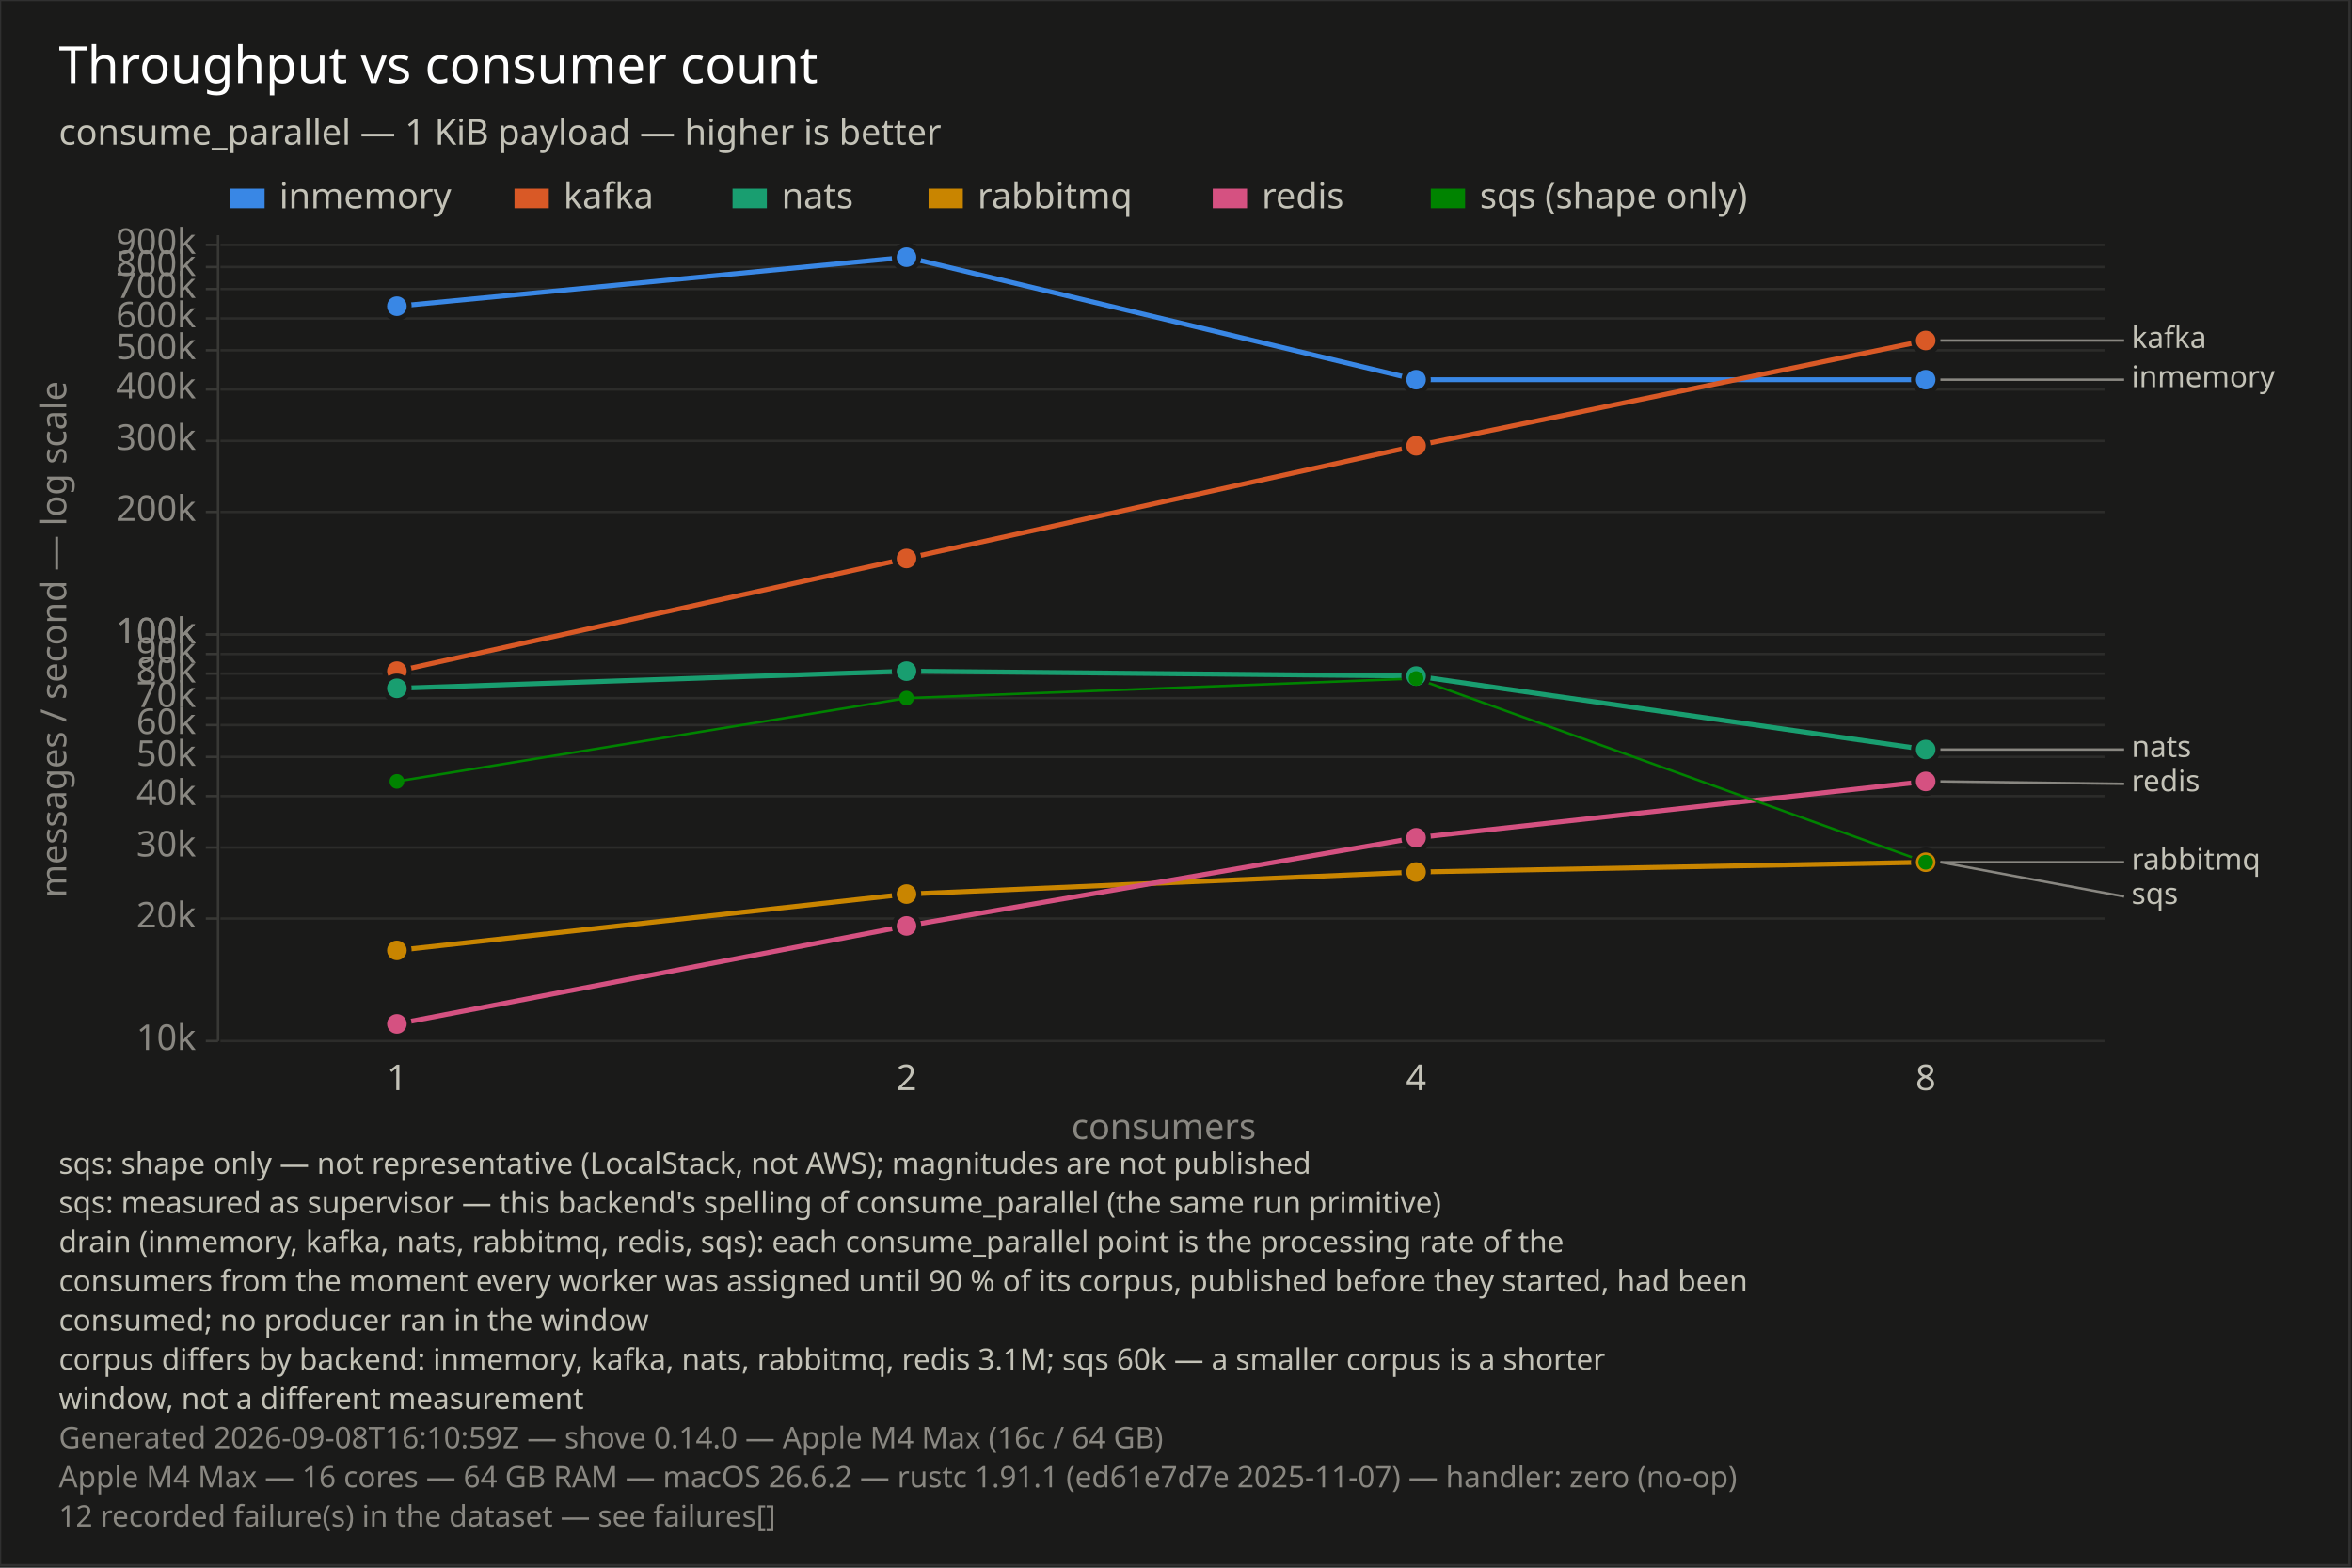
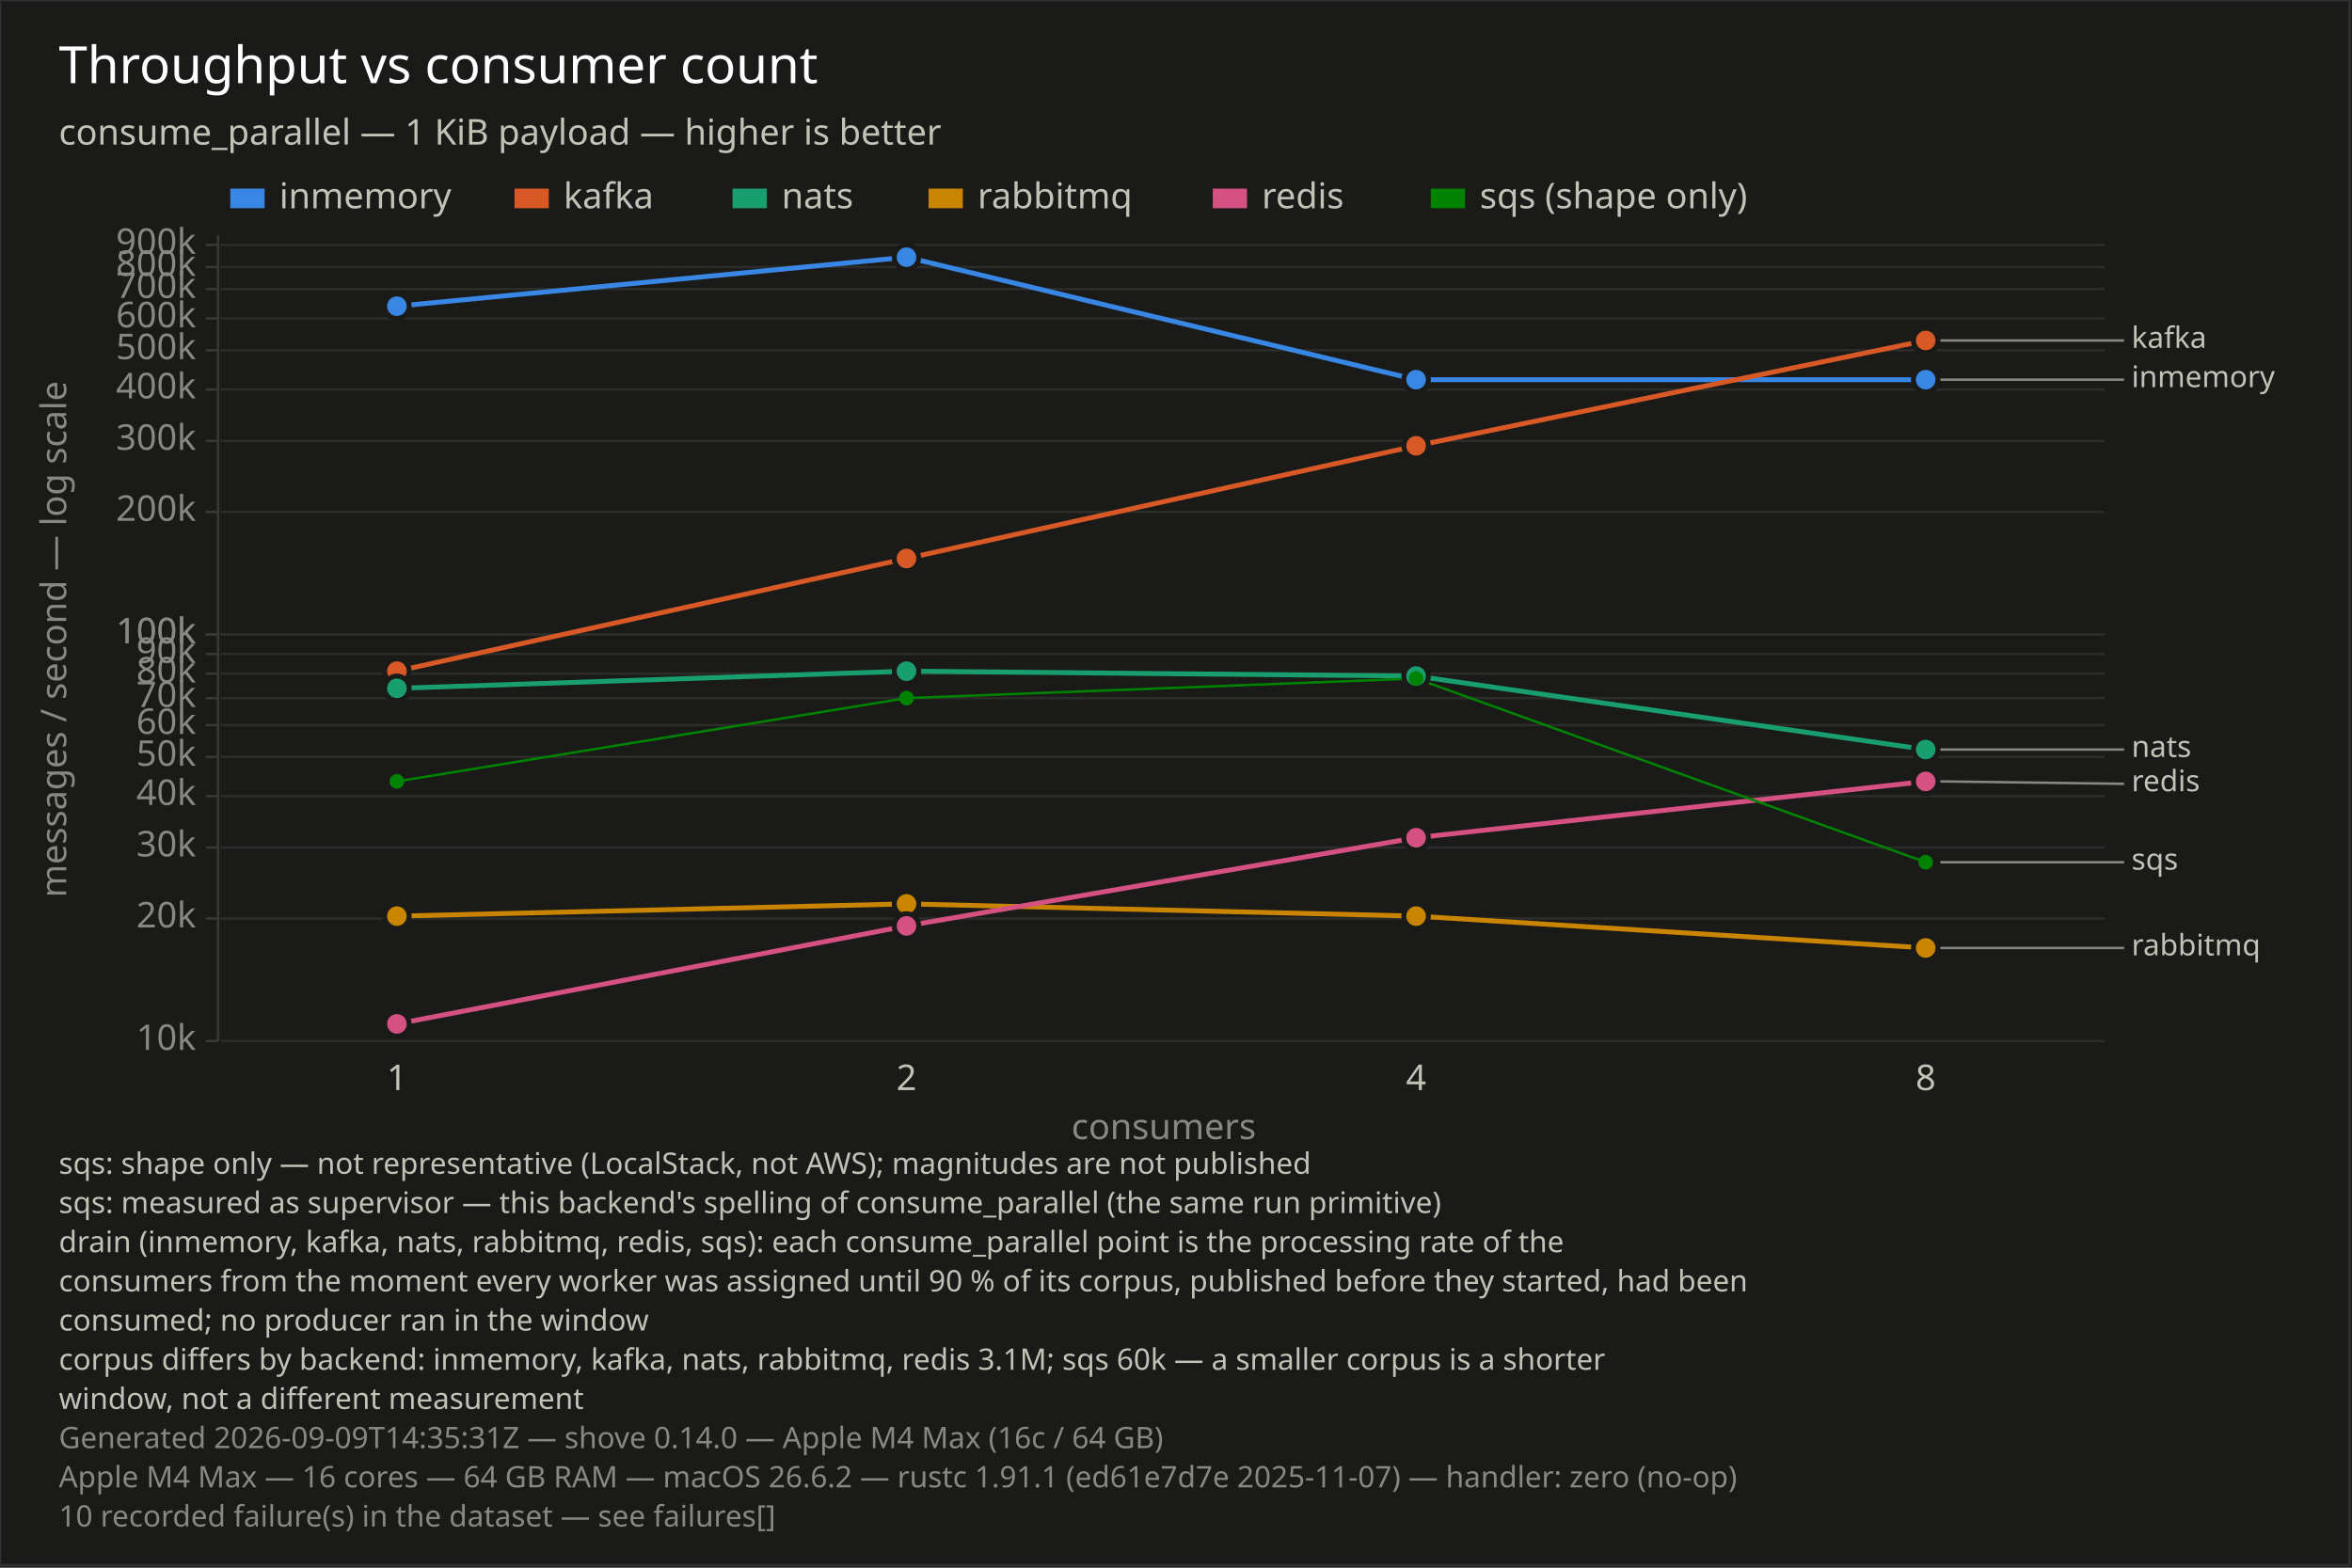
<svg xmlns="http://www.w3.org/2000/svg" width="960" height="640" viewBox="0 0 960 640">
  <rect x="0" y="0" width="960" height="640" opacity="1" fill="#1A1A19" stroke="none" />
  <rect x="0" y="0" width="959" height="639" opacity="0.1" fill="none" stroke="#FFFFFF" />
  <text x="24" y="18" dy="0.76em" text-anchor="start" font-family="sans-serif" font-size="20.968" opacity="1" fill="#FFFFFF">
Throughput vs consumer count
</text>
  <text x="24" y="48" dy="0.76em" text-anchor="start" font-family="sans-serif" font-size="14.516" opacity="1" fill="#C3C2B7">
consume_parallel — 1 KiB payload — higher is better
</text>
  <text x="24" y="470" dy="0.76em" text-anchor="start" font-family="sans-serif" font-size="12.097" opacity="1" fill="#C3C2B7">
sqs: shape only — not representative (LocalStack, not AWS); magnitudes are not published
</text>
  <text x="24" y="486" dy="0.76em" text-anchor="start" font-family="sans-serif" font-size="12.097" opacity="1" fill="#C3C2B7">
sqs: measured as supervisor — this backend's spelling of consume_parallel (the same run primitive)
</text>
  <text x="24" y="502" dy="0.76em" text-anchor="start" font-family="sans-serif" font-size="12.097" opacity="1" fill="#C3C2B7">
drain (inmemory, kafka, nats, rabbitmq, redis, sqs): each consume_parallel point is the processing rate of the
</text>
  <text x="24" y="518" dy="0.76em" text-anchor="start" font-family="sans-serif" font-size="12.097" opacity="1" fill="#C3C2B7">
consumers from the moment every worker was assigned until 90 % of its corpus, published before they started, had been
</text>
  <text x="24" y="534" dy="0.76em" text-anchor="start" font-family="sans-serif" font-size="12.097" opacity="1" fill="#C3C2B7">
consumed; no producer ran in the window
</text>
  <text x="24" y="550" dy="0.76em" text-anchor="start" font-family="sans-serif" font-size="12.097" opacity="1" fill="#C3C2B7">
corpus differs by backend: inmemory, kafka, nats, rabbitmq, redis 3.1M; sqs 60k — a smaller corpus is a shorter
</text>
  <text x="24" y="566" dy="0.76em" text-anchor="start" font-family="sans-serif" font-size="12.097" opacity="1" fill="#C3C2B7">
window, not a different measurement
</text>
  <text x="24" y="582" dy="0.76em" text-anchor="start" font-family="sans-serif" font-size="12.097" opacity="1" fill="#898781">
- Generated 2026-09-08T16:10:59Z — shove 0.14.0 — Apple M4 Max (16c / 64 GB)
+ Generated 2026-09-09T14:35:31Z — shove 0.14.0 — Apple M4 Max (16c / 64 GB)
</text>
  <text x="24" y="598" dy="0.76em" text-anchor="start" font-family="sans-serif" font-size="12.097" opacity="1" fill="#898781">
Apple M4 Max — 16 cores — 64 GB RAM — macOS 26.6.2 — rustc 1.91.1 (ed61e7d7e 2025-11-07) — handler: zero (no-op)
</text>
  <text x="24" y="614" dy="0.76em" text-anchor="start" font-family="sans-serif" font-size="12.097" opacity="1" fill="#898781">
- 12 recorded failure(s) in the dataset — see failures[]
+ 10 recorded failure(s) in the dataset — see failures[]
</text>
  <text x="16" y="261" dy="0.76em" text-anchor="middle" font-family="sans-serif" font-size="14.516" opacity="1" fill="#898781" transform="rotate(270, 16, 261)">
messages / second — log scale
</text>
  <line opacity="1" stroke="#2C2C2A" stroke-width="1" x1="90" y1="425" x2="859" y2="425" />
  <line opacity="1" stroke="#2C2C2A" stroke-width="1" x1="90" y1="375" x2="859" y2="375" />
  <line opacity="1" stroke="#2C2C2A" stroke-width="1" x1="90" y1="346" x2="859" y2="346" />
  <line opacity="1" stroke="#2C2C2A" stroke-width="1" x1="90" y1="325" x2="859" y2="325" />
  <line opacity="1" stroke="#2C2C2A" stroke-width="1" x1="90" y1="309" x2="859" y2="309" />
  <line opacity="1" stroke="#2C2C2A" stroke-width="1" x1="90" y1="296" x2="859" y2="296" />
  <line opacity="1" stroke="#2C2C2A" stroke-width="1" x1="90" y1="285" x2="859" y2="285" />
  <line opacity="1" stroke="#2C2C2A" stroke-width="1" x1="90" y1="275" x2="859" y2="275" />
  <line opacity="1" stroke="#2C2C2A" stroke-width="1" x1="90" y1="267" x2="859" y2="267" />
  <line opacity="1" stroke="#2C2C2A" stroke-width="1" x1="90" y1="259" x2="859" y2="259" />
  <line opacity="1" stroke="#2C2C2A" stroke-width="1" x1="90" y1="259" x2="859" y2="259" />
  <line opacity="1" stroke="#2C2C2A" stroke-width="1" x1="90" y1="209" x2="859" y2="209" />
  <line opacity="1" stroke="#2C2C2A" stroke-width="1" x1="90" y1="180" x2="859" y2="180" />
  <line opacity="1" stroke="#2C2C2A" stroke-width="1" x1="90" y1="159" x2="859" y2="159" />
  <line opacity="1" stroke="#2C2C2A" stroke-width="1" x1="90" y1="143" x2="859" y2="143" />
  <line opacity="1" stroke="#2C2C2A" stroke-width="1" x1="90" y1="130" x2="859" y2="130" />
  <line opacity="1" stroke="#2C2C2A" stroke-width="1" x1="90" y1="118" x2="859" y2="118" />
  <line opacity="1" stroke="#2C2C2A" stroke-width="1" x1="90" y1="109" x2="859" y2="109" />
  <line opacity="1" stroke="#2C2C2A" stroke-width="1" x1="90" y1="100" x2="859" y2="100" />
  <polyline fill="none" opacity="1" stroke="#383835" stroke-width="1" points="89,96 89,425 " />
  <text x="80" y="425" dy="0.5ex" text-anchor="end" font-family="sans-serif" font-size="14.516" opacity="1" fill="#898781">
10k
</text>
  <polyline fill="none" opacity="1" stroke="#383835" stroke-width="1" points="84,425 89,425 " />
  <text x="80" y="375" dy="0.5ex" text-anchor="end" font-family="sans-serif" font-size="14.516" opacity="1" fill="#898781">
20k
</text>
  <polyline fill="none" opacity="1" stroke="#383835" stroke-width="1" points="84,375 89,375 " />
  <text x="80" y="346" dy="0.5ex" text-anchor="end" font-family="sans-serif" font-size="14.516" opacity="1" fill="#898781">
30k
</text>
  <polyline fill="none" opacity="1" stroke="#383835" stroke-width="1" points="84,346 89,346 " />
  <text x="80" y="325" dy="0.5ex" text-anchor="end" font-family="sans-serif" font-size="14.516" opacity="1" fill="#898781">
40k
</text>
  <polyline fill="none" opacity="1" stroke="#383835" stroke-width="1" points="84,325 89,325 " />
  <text x="80" y="309" dy="0.5ex" text-anchor="end" font-family="sans-serif" font-size="14.516" opacity="1" fill="#898781">
50k
</text>
  <polyline fill="none" opacity="1" stroke="#383835" stroke-width="1" points="84,309 89,309 " />
  <text x="80" y="296" dy="0.5ex" text-anchor="end" font-family="sans-serif" font-size="14.516" opacity="1" fill="#898781">
60k
</text>
  <polyline fill="none" opacity="1" stroke="#383835" stroke-width="1" points="84,296 89,296 " />
  <text x="80" y="285" dy="0.5ex" text-anchor="end" font-family="sans-serif" font-size="14.516" opacity="1" fill="#898781">
70k
</text>
  <polyline fill="none" opacity="1" stroke="#383835" stroke-width="1" points="84,285 89,285 " />
  <text x="80" y="275" dy="0.5ex" text-anchor="end" font-family="sans-serif" font-size="14.516" opacity="1" fill="#898781">
80k
</text>
  <polyline fill="none" opacity="1" stroke="#383835" stroke-width="1" points="84,275 89,275 " />
  <text x="80" y="267" dy="0.5ex" text-anchor="end" font-family="sans-serif" font-size="14.516" opacity="1" fill="#898781">
90k
</text>
  <polyline fill="none" opacity="1" stroke="#383835" stroke-width="1" points="84,267 89,267 " />
  <text x="80" y="259" dy="0.5ex" text-anchor="end" font-family="sans-serif" font-size="14.516" opacity="1" fill="#898781">
100k
</text>
  <polyline fill="none" opacity="1" stroke="#383835" stroke-width="1" points="84,259 89,259 " />
  <text x="80" y="259" dy="0.5ex" text-anchor="end" font-family="sans-serif" font-size="14.516" opacity="1" fill="#898781">
100k
</text>
  <polyline fill="none" opacity="1" stroke="#383835" stroke-width="1" points="84,259 89,259 " />
  <text x="80" y="209" dy="0.5ex" text-anchor="end" font-family="sans-serif" font-size="14.516" opacity="1" fill="#898781">
200k
</text>
  <polyline fill="none" opacity="1" stroke="#383835" stroke-width="1" points="84,209 89,209 " />
  <text x="80" y="180" dy="0.5ex" text-anchor="end" font-family="sans-serif" font-size="14.516" opacity="1" fill="#898781">
300k
</text>
  <polyline fill="none" opacity="1" stroke="#383835" stroke-width="1" points="84,180 89,180 " />
  <text x="80" y="159" dy="0.5ex" text-anchor="end" font-family="sans-serif" font-size="14.516" opacity="1" fill="#898781">
400k
</text>
  <polyline fill="none" opacity="1" stroke="#383835" stroke-width="1" points="84,159 89,159 " />
  <text x="80" y="143" dy="0.5ex" text-anchor="end" font-family="sans-serif" font-size="14.516" opacity="1" fill="#898781">
500k
</text>
  <polyline fill="none" opacity="1" stroke="#383835" stroke-width="1" points="84,143 89,143 " />
  <text x="80" y="130" dy="0.5ex" text-anchor="end" font-family="sans-serif" font-size="14.516" opacity="1" fill="#898781">
600k
</text>
  <polyline fill="none" opacity="1" stroke="#383835" stroke-width="1" points="84,130 89,130 " />
  <text x="80" y="118" dy="0.5ex" text-anchor="end" font-family="sans-serif" font-size="14.516" opacity="1" fill="#898781">
700k
</text>
  <polyline fill="none" opacity="1" stroke="#383835" stroke-width="1" points="84,118 89,118 " />
  <text x="80" y="109" dy="0.5ex" text-anchor="end" font-family="sans-serif" font-size="14.516" opacity="1" fill="#898781">
800k
</text>
  <polyline fill="none" opacity="1" stroke="#383835" stroke-width="1" points="84,109 89,109 " />
  <text x="80" y="100" dy="0.5ex" text-anchor="end" font-family="sans-serif" font-size="14.516" opacity="1" fill="#898781">
900k
</text>
  <polyline fill="none" opacity="1" stroke="#383835" stroke-width="1" points="84,100 89,100 " />
  <polyline fill="none" opacity="1" stroke="#3987E5" stroke-width="2" points="162,125 370,105 578,155 786,155 " />
  <polyline fill="none" opacity="1" stroke="#D95926" stroke-width="2" points="162,274 370,228 578,182 786,139 " />
  <polyline fill="none" opacity="1" stroke="#199E70" stroke-width="2" points="162,281 370,274 578,276 786,306 " />
-   <polyline fill="none" opacity="1" stroke="#C98500" stroke-width="2" points="162,388 370,365 578,356 786,352 " />
+   <polyline fill="none" opacity="1" stroke="#C98500" stroke-width="2" points="162,374 370,369 578,374 786,387 " />
  <polyline fill="none" opacity="1" stroke="#D55181" stroke-width="2" points="162,418 370,378 578,342 786,319 " />
  <polyline fill="none" opacity="1" stroke="#008300" stroke-width="1" points="162,319 370,285 578,277 786,352 " />
  <circle cx="162" cy="125" r="6" opacity="1" fill="#1A1A19" stroke="none" stroke-width="0" />
  <circle cx="162" cy="125" r="4" opacity="1" fill="#3987E5" stroke="none" stroke-width="0" />
  <circle cx="370" cy="105" r="6" opacity="1" fill="#1A1A19" stroke="none" stroke-width="0" />
  <circle cx="370" cy="105" r="4" opacity="1" fill="#3987E5" stroke="none" stroke-width="0" />
  <circle cx="578" cy="155" r="6" opacity="1" fill="#1A1A19" stroke="none" stroke-width="0" />
  <circle cx="578" cy="155" r="4" opacity="1" fill="#3987E5" stroke="none" stroke-width="0" />
  <circle cx="786" cy="155" r="6" opacity="1" fill="#1A1A19" stroke="none" stroke-width="0" />
  <circle cx="786" cy="155" r="4" opacity="1" fill="#3987E5" stroke="none" stroke-width="0" />
  <circle cx="162" cy="274" r="6" opacity="1" fill="#1A1A19" stroke="none" stroke-width="0" />
  <circle cx="162" cy="274" r="4" opacity="1" fill="#D95926" stroke="none" stroke-width="0" />
  <circle cx="370" cy="228" r="6" opacity="1" fill="#1A1A19" stroke="none" stroke-width="0" />
  <circle cx="370" cy="228" r="4" opacity="1" fill="#D95926" stroke="none" stroke-width="0" />
  <circle cx="578" cy="182" r="6" opacity="1" fill="#1A1A19" stroke="none" stroke-width="0" />
  <circle cx="578" cy="182" r="4" opacity="1" fill="#D95926" stroke="none" stroke-width="0" />
  <circle cx="786" cy="139" r="6" opacity="1" fill="#1A1A19" stroke="none" stroke-width="0" />
  <circle cx="786" cy="139" r="4" opacity="1" fill="#D95926" stroke="none" stroke-width="0" />
  <circle cx="162" cy="281" r="6" opacity="1" fill="#1A1A19" stroke="none" stroke-width="0" />
  <circle cx="162" cy="281" r="4" opacity="1" fill="#199E70" stroke="none" stroke-width="0" />
  <circle cx="370" cy="274" r="6" opacity="1" fill="#1A1A19" stroke="none" stroke-width="0" />
  <circle cx="370" cy="274" r="4" opacity="1" fill="#199E70" stroke="none" stroke-width="0" />
  <circle cx="578" cy="276" r="6" opacity="1" fill="#1A1A19" stroke="none" stroke-width="0" />
  <circle cx="578" cy="276" r="4" opacity="1" fill="#199E70" stroke="none" stroke-width="0" />
  <circle cx="786" cy="306" r="6" opacity="1" fill="#1A1A19" stroke="none" stroke-width="0" />
  <circle cx="786" cy="306" r="4" opacity="1" fill="#199E70" stroke="none" stroke-width="0" />
-   <circle cx="162" cy="388" r="6" opacity="1" fill="#1A1A19" stroke="none" stroke-width="0" />
-   <circle cx="162" cy="388" r="4" opacity="1" fill="#C98500" stroke="none" stroke-width="0" />
-   <circle cx="370" cy="365" r="6" opacity="1" fill="#1A1A19" stroke="none" stroke-width="0" />
-   <circle cx="370" cy="365" r="4" opacity="1" fill="#C98500" stroke="none" stroke-width="0" />
-   <circle cx="578" cy="356" r="6" opacity="1" fill="#1A1A19" stroke="none" stroke-width="0" />
-   <circle cx="578" cy="356" r="4" opacity="1" fill="#C98500" stroke="none" stroke-width="0" />
-   <circle cx="786" cy="352" r="6" opacity="1" fill="#1A1A19" stroke="none" stroke-width="0" />
-   <circle cx="786" cy="352" r="4" opacity="1" fill="#C98500" stroke="none" stroke-width="0" />
+   <circle cx="162" cy="374" r="6" opacity="1" fill="#1A1A19" stroke="none" stroke-width="0" />
+   <circle cx="162" cy="374" r="4" opacity="1" fill="#C98500" stroke="none" stroke-width="0" />
+   <circle cx="370" cy="369" r="6" opacity="1" fill="#1A1A19" stroke="none" stroke-width="0" />
+   <circle cx="370" cy="369" r="4" opacity="1" fill="#C98500" stroke="none" stroke-width="0" />
+   <circle cx="578" cy="374" r="6" opacity="1" fill="#1A1A19" stroke="none" stroke-width="0" />
+   <circle cx="578" cy="374" r="4" opacity="1" fill="#C98500" stroke="none" stroke-width="0" />
+   <circle cx="786" cy="387" r="6" opacity="1" fill="#1A1A19" stroke="none" stroke-width="0" />
+   <circle cx="786" cy="387" r="4" opacity="1" fill="#C98500" stroke="none" stroke-width="0" />
  <circle cx="162" cy="418" r="6" opacity="1" fill="#1A1A19" stroke="none" stroke-width="0" />
  <circle cx="162" cy="418" r="4" opacity="1" fill="#D55181" stroke="none" stroke-width="0" />
  <circle cx="370" cy="378" r="6" opacity="1" fill="#1A1A19" stroke="none" stroke-width="0" />
  <circle cx="370" cy="378" r="4" opacity="1" fill="#D55181" stroke="none" stroke-width="0" />
  <circle cx="578" cy="342" r="6" opacity="1" fill="#1A1A19" stroke="none" stroke-width="0" />
  <circle cx="578" cy="342" r="4" opacity="1" fill="#D55181" stroke="none" stroke-width="0" />
  <circle cx="786" cy="319" r="6" opacity="1" fill="#1A1A19" stroke="none" stroke-width="0" />
  <circle cx="786" cy="319" r="4" opacity="1" fill="#D55181" stroke="none" stroke-width="0" />
  <circle cx="162" cy="319" r="3" opacity="1" fill="#008300" stroke="none" stroke-width="0" />
  <circle cx="370" cy="285" r="3" opacity="1" fill="#008300" stroke="none" stroke-width="0" />
  <circle cx="578" cy="277" r="3" opacity="1" fill="#008300" stroke="none" stroke-width="0" />
  <circle cx="786" cy="352" r="3" opacity="1" fill="#008300" stroke="none" stroke-width="0" />
  <polyline fill="none" opacity="1" stroke="#898781" stroke-width="1" points="792,139 867,139 " />
  <text x="870" y="139" dy="0.5ex" text-anchor="start" font-family="sans-serif" font-size="12.097" opacity="1" fill="#C3C2B7">
kafka
</text>
  <polyline fill="none" opacity="1" stroke="#898781" stroke-width="1" points="792,155 867,155 " />
  <text x="870" y="155" dy="0.5ex" text-anchor="start" font-family="sans-serif" font-size="12.097" opacity="1" fill="#C3C2B7">
inmemory
</text>
  <polyline fill="none" opacity="1" stroke="#898781" stroke-width="1" points="792,306 867,306 " />
  <text x="870" y="306" dy="0.5ex" text-anchor="start" font-family="sans-serif" font-size="12.097" opacity="1" fill="#C3C2B7">
nats
</text>
  <polyline fill="none" opacity="1" stroke="#898781" stroke-width="1" points="792,319 867,320 " />
  <text x="870" y="320" dy="0.5ex" text-anchor="start" font-family="sans-serif" font-size="12.097" opacity="1" fill="#C3C2B7">
redis
</text>
  <polyline fill="none" opacity="1" stroke="#898781" stroke-width="1" points="792,352 867,352 " />
  <text x="870" y="352" dy="0.5ex" text-anchor="start" font-family="sans-serif" font-size="12.097" opacity="1" fill="#C3C2B7">
+ sqs
+ </text>
+   <polyline fill="none" opacity="1" stroke="#898781" stroke-width="1" points="792,387 867,387 " />
+   <text x="870" y="387" dy="0.5ex" text-anchor="start" font-family="sans-serif" font-size="12.097" opacity="1" fill="#C3C2B7">
rabbitmq
- </text>
-   <polyline fill="none" opacity="1" stroke="#898781" stroke-width="1" points="792,352 867,366 " />
-   <text x="870" y="366" dy="0.5ex" text-anchor="start" font-family="sans-serif" font-size="12.097" opacity="1" fill="#C3C2B7">
- sqs
</text>
  <text x="162" y="434" dy="0.76em" text-anchor="middle" font-family="sans-serif" font-size="14.516" opacity="1" fill="#C3C2B7">
1
</text>
  <text x="370" y="434" dy="0.76em" text-anchor="middle" font-family="sans-serif" font-size="14.516" opacity="1" fill="#C3C2B7">
2
</text>
  <text x="578" y="434" dy="0.76em" text-anchor="middle" font-family="sans-serif" font-size="14.516" opacity="1" fill="#C3C2B7">
4
</text>
  <text x="786" y="434" dy="0.76em" text-anchor="middle" font-family="sans-serif" font-size="14.516" opacity="1" fill="#C3C2B7">
8
</text>
  <text x="475" y="454" dy="0.76em" text-anchor="middle" font-family="sans-serif" font-size="14.516" opacity="1" fill="#898781">
consumers
</text>
  <rect x="94" y="77" width="14" height="8" opacity="1" fill="#3987E5" stroke="none" />
  <text x="114" y="74" dy="0.76em" text-anchor="start" font-family="sans-serif" font-size="14.516" opacity="1" fill="#C3C2B7">
inmemory
</text>
  <rect x="210" y="77" width="14" height="8" opacity="1" fill="#D95926" stroke="none" />
  <text x="230" y="74" dy="0.76em" text-anchor="start" font-family="sans-serif" font-size="14.516" opacity="1" fill="#C3C2B7">
kafka
</text>
  <rect x="299" y="77" width="14" height="8" opacity="1" fill="#199E70" stroke="none" />
  <text x="319" y="74" dy="0.76em" text-anchor="start" font-family="sans-serif" font-size="14.516" opacity="1" fill="#C3C2B7">
nats
</text>
  <rect x="379" y="77" width="14" height="8" opacity="1" fill="#C98500" stroke="none" />
  <text x="399" y="74" dy="0.76em" text-anchor="start" font-family="sans-serif" font-size="14.516" opacity="1" fill="#C3C2B7">
rabbitmq
</text>
  <rect x="495" y="77" width="14" height="8" opacity="1" fill="#D55181" stroke="none" />
  <text x="515" y="74" dy="0.76em" text-anchor="start" font-family="sans-serif" font-size="14.516" opacity="1" fill="#C3C2B7">
redis
</text>
  <rect x="584" y="77" width="14" height="8" opacity="1" fill="#008300" stroke="none" />
  <text x="604" y="74" dy="0.76em" text-anchor="start" font-family="sans-serif" font-size="14.516" opacity="1" fill="#C3C2B7">
sqs (shape only)
</text>
</svg>
